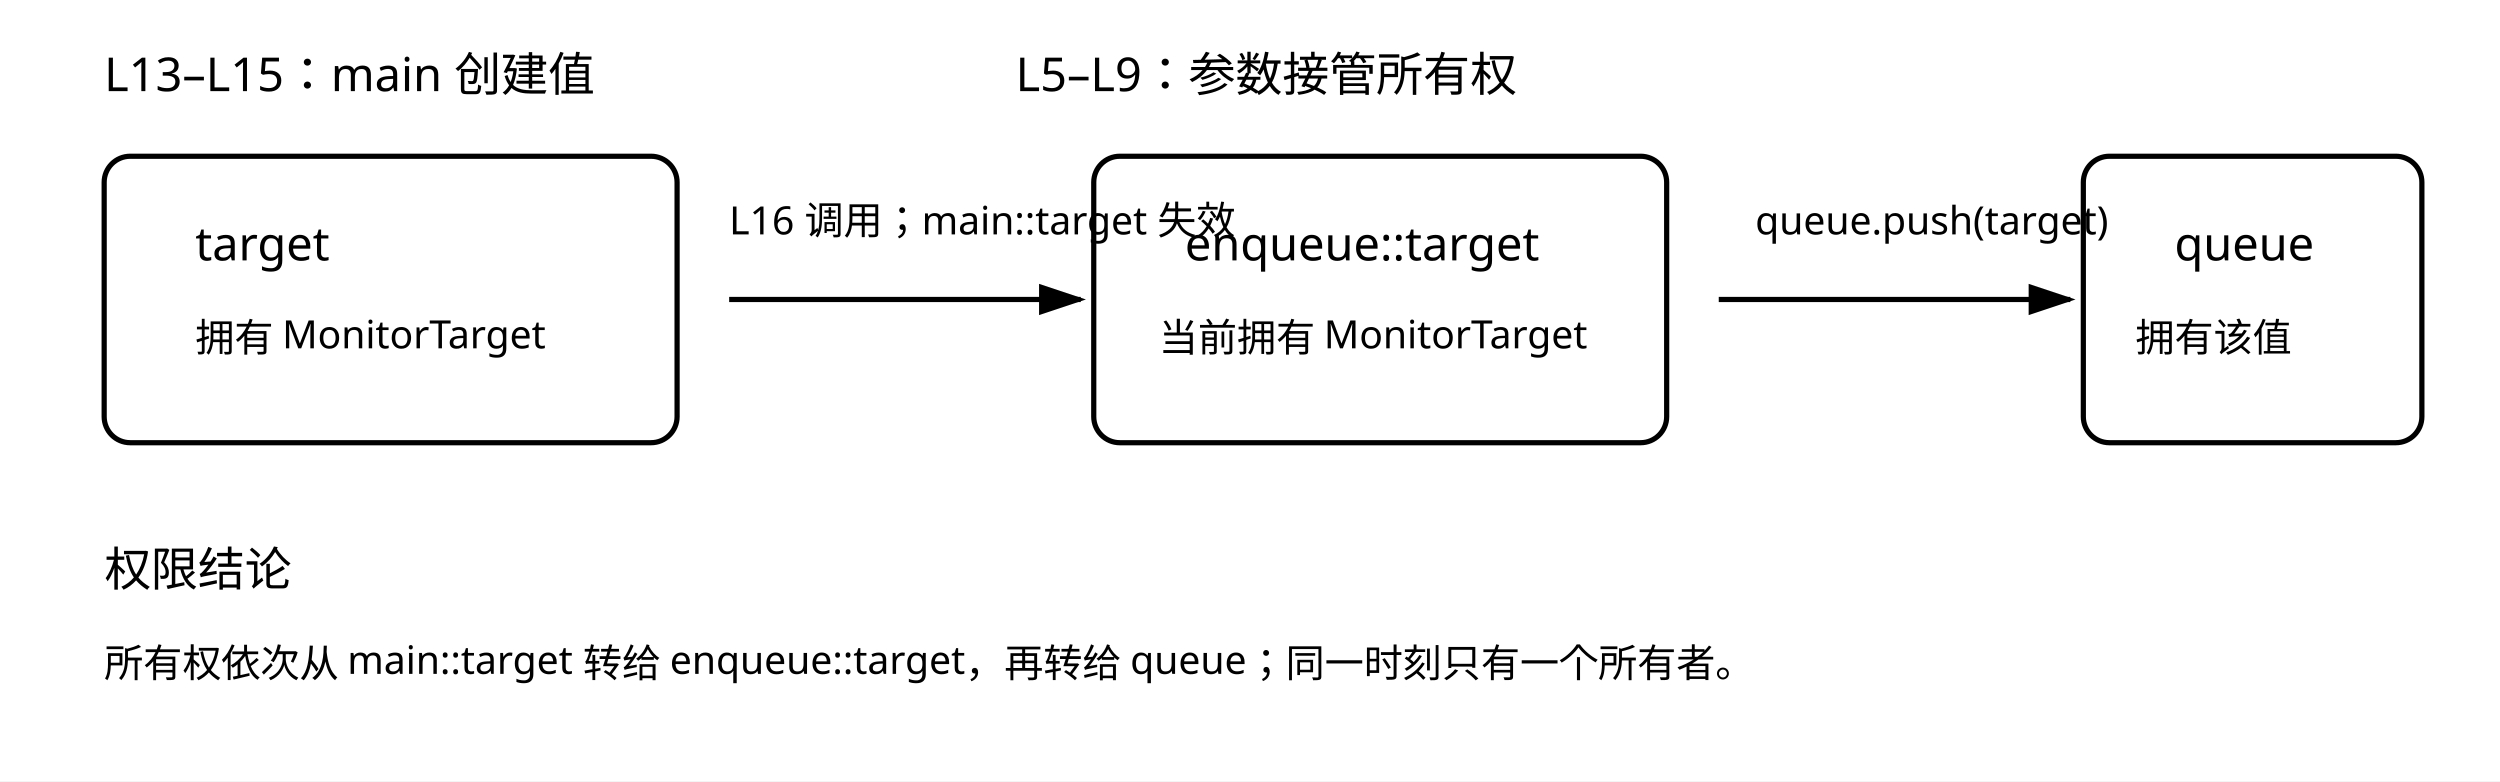
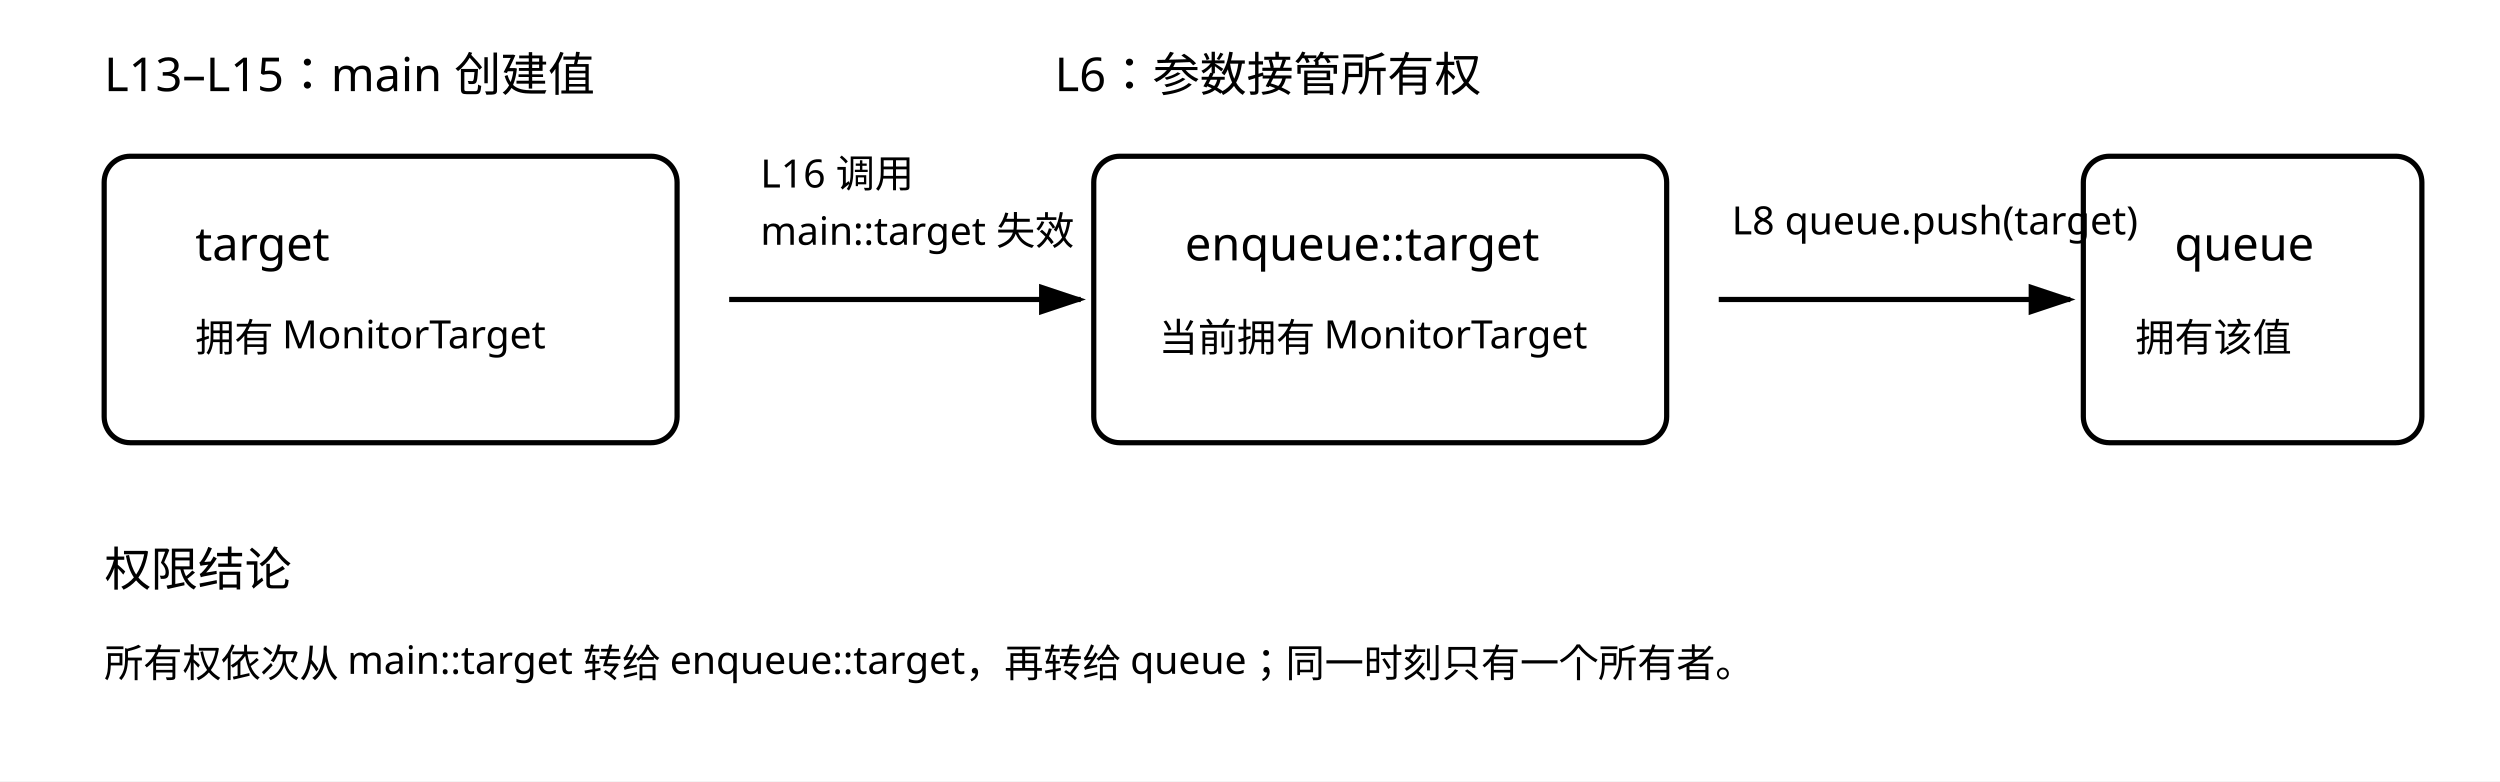
<svg xmlns="http://www.w3.org/2000/svg" width="960" height="300" viewBox="0 0 960 300" role="img" aria-labelledby="title desc">
  <rect width="960" height="300" fill="#fff" />
  <defs>
    <marker id="arrow" markerWidth="10" markerHeight="10" refX="8" refY="3" orient="auto">
      <path d="M0,0 L0,6 L9,3 z" fill="currentColor" />
    </marker>
  </defs>
  <style>
    .box { fill: none; stroke: currentColor; stroke-width: 2; rx: 10; }
    .moved { fill: none; stroke: currentColor; stroke-width: 2; stroke-dasharray: 8 6; rx: 10; }
    .arrow { stroke: currentColor; stroke-width: 2; marker-end: url(#arrow); }
    .label { font: 18px system-ui, sans-serif; fill: currentColor; }
    .small { font: 15px system-ui, sans-serif; fill: currentColor; }
  </style>
  <text x="40" y="35" class="label">L13–L15：main 创建值</text>
  <rect x="40" y="60" width="220" height="110" class="box" />
  <text x="75" y="100" class="label">target</text>
  <text x="75" y="135" class="small">拥有 MonitorTarget</text>
  <line x1="280" y1="115" x2="415" y2="115" class="arrow" />
-   <text x="280" y="90" class="small">L16 调用；main::target 失效</text>
-   <text x="390" y="35" class="label">L5–L9：参数接管所有权</text>
+   <text x="292" y="72" class="small">L16 调用</text>
+   <text x="292" y="94" class="small">main::target 失效</text>
+   <text x="405" y="35" class="label">L6：参数接管所有权</text>
  <rect x="420" y="60" width="220" height="110" class="box" />
  <text x="455" y="100" class="label">enqueue::target</text>
  <text x="445" y="135" class="small">当前拥有 MonitorTarget</text>
  <line x1="660" y1="115" x2="795" y2="115" class="arrow" />
-   <text x="674" y="90" class="small">queue.push(target)</text>
+   <text x="665" y="90" class="small">L8 queue.push(target)</text>
  <rect x="800" y="60" width="130" height="110" class="box" />
  <text x="835" y="100" class="label">queue</text>
  <text x="820" y="135" class="small">拥有该值</text>
  <text x="40" y="225" class="label">权限结论</text>
  <text x="40" y="260" class="small">所有权依次从 main::target 转给 enqueue::target，再转给 queue；同一时刻只有一个所有者。</text>
</svg>
